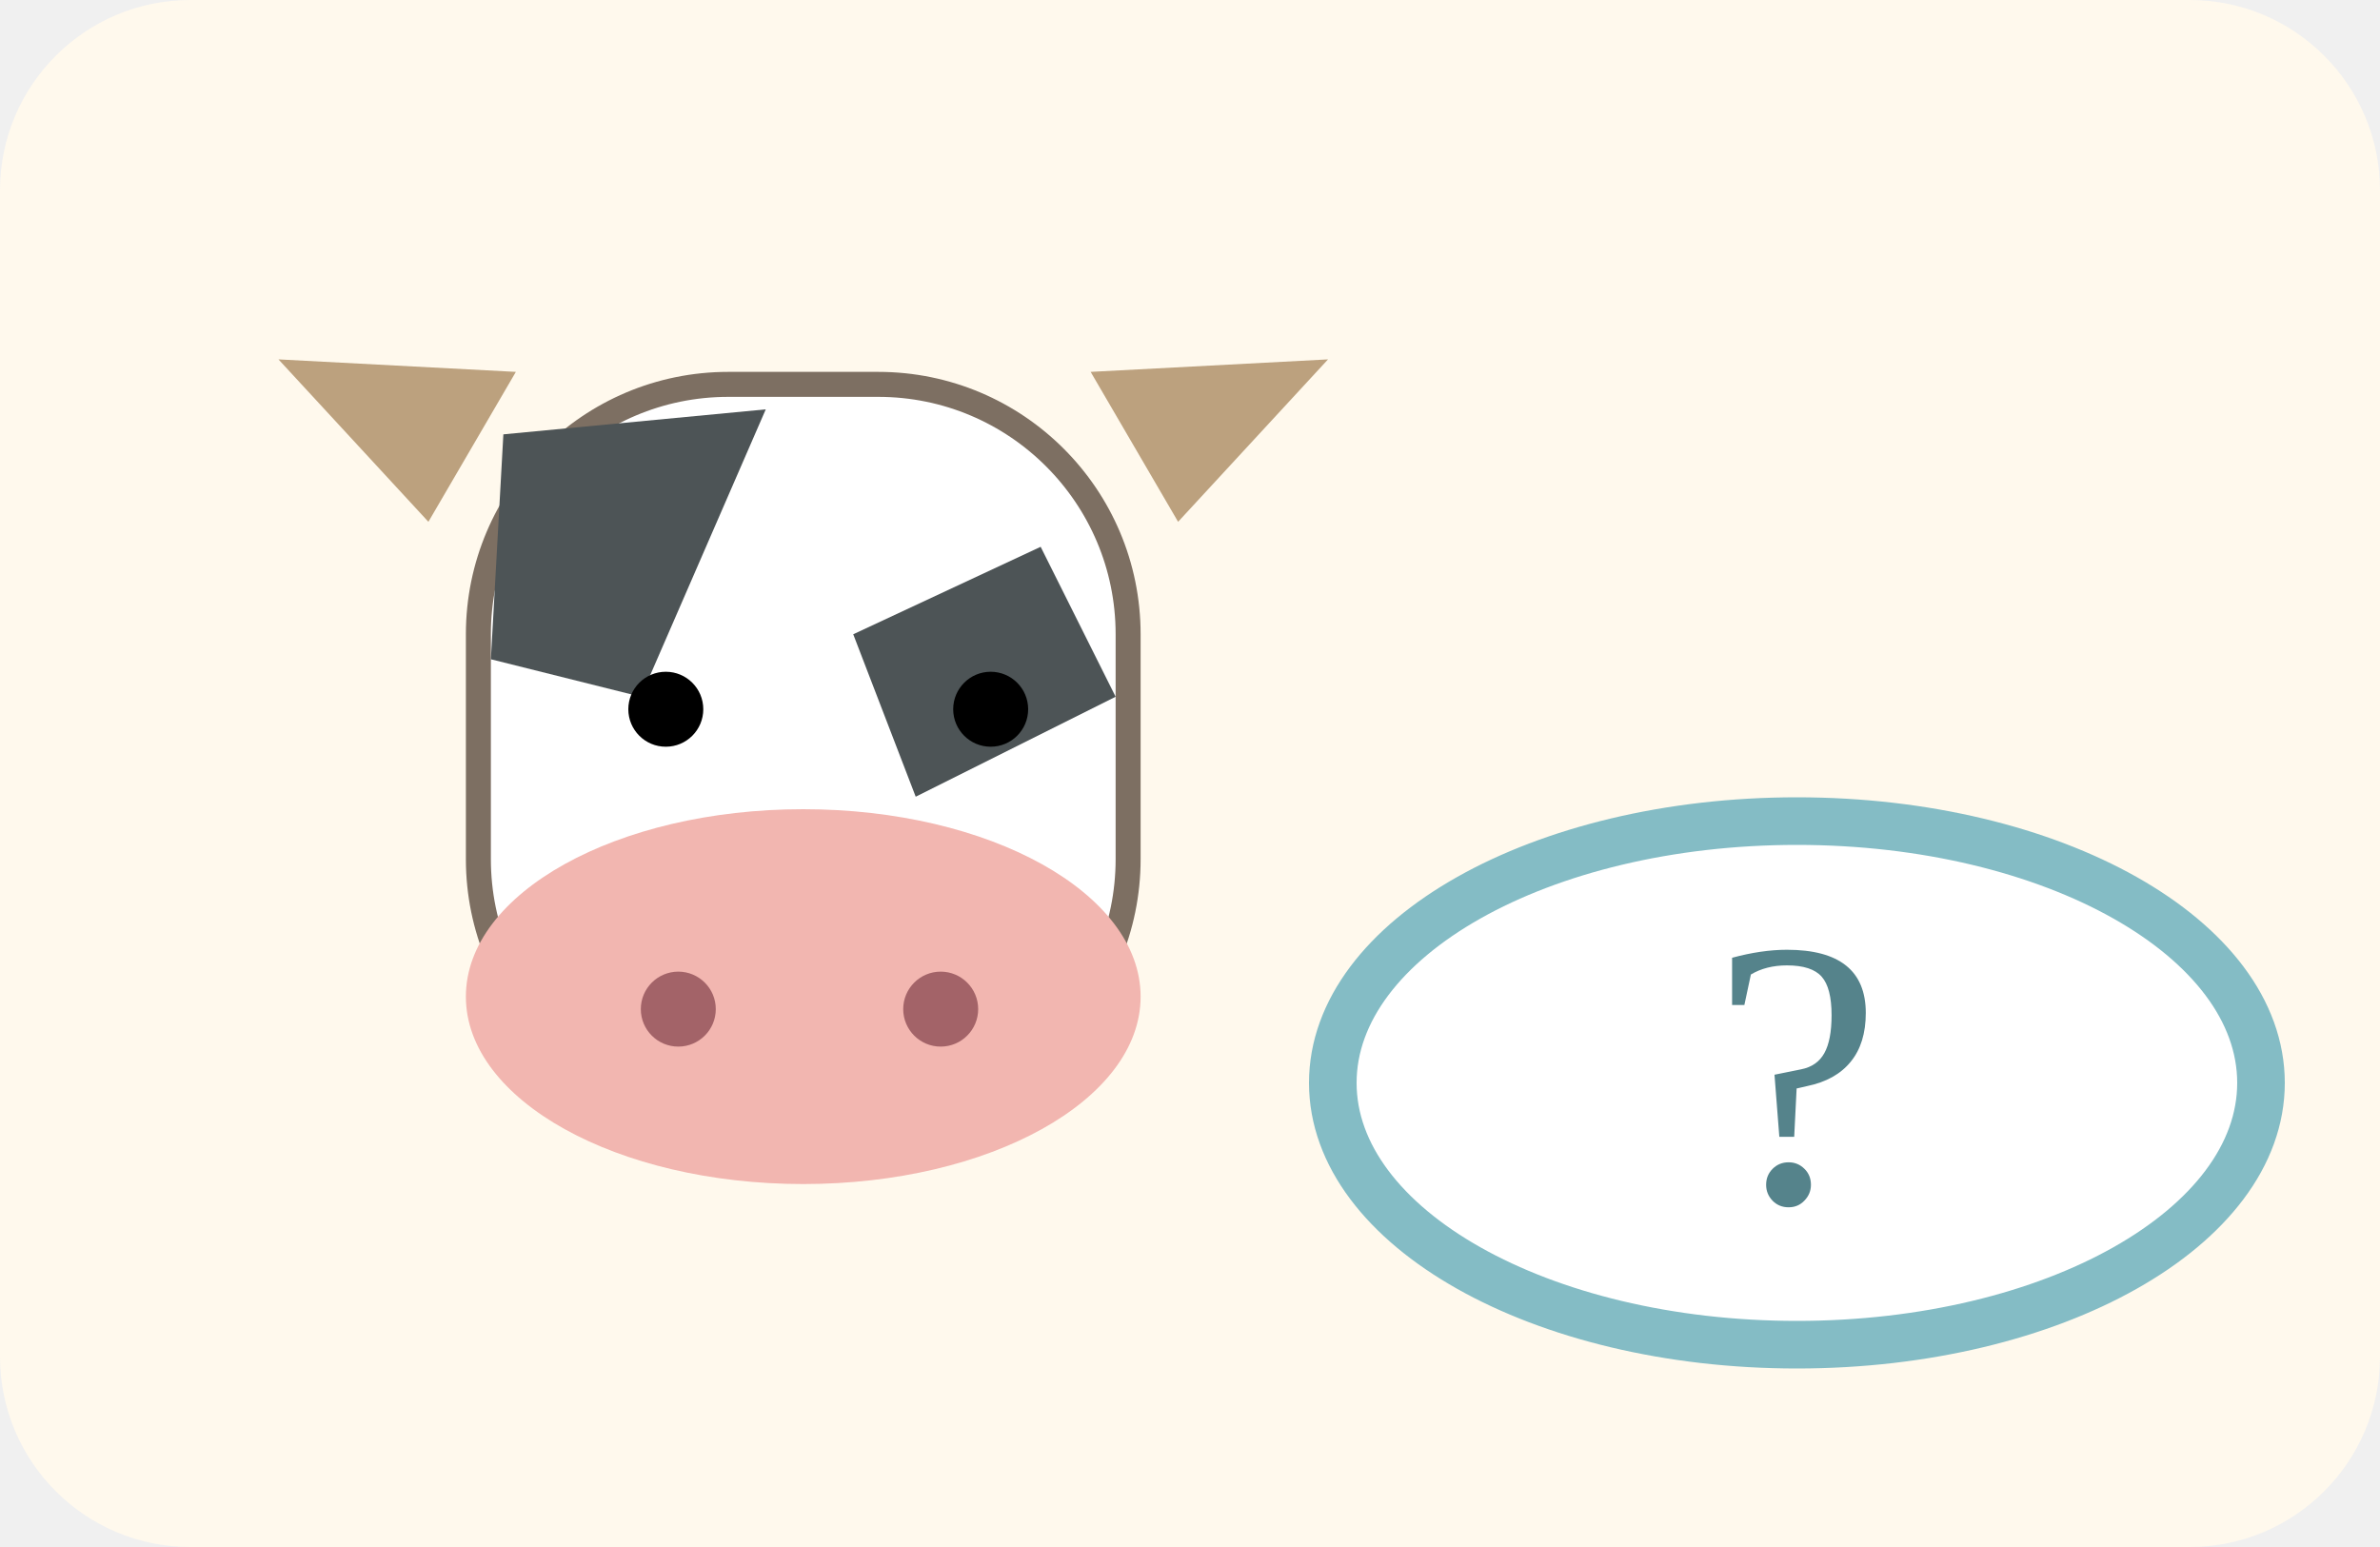
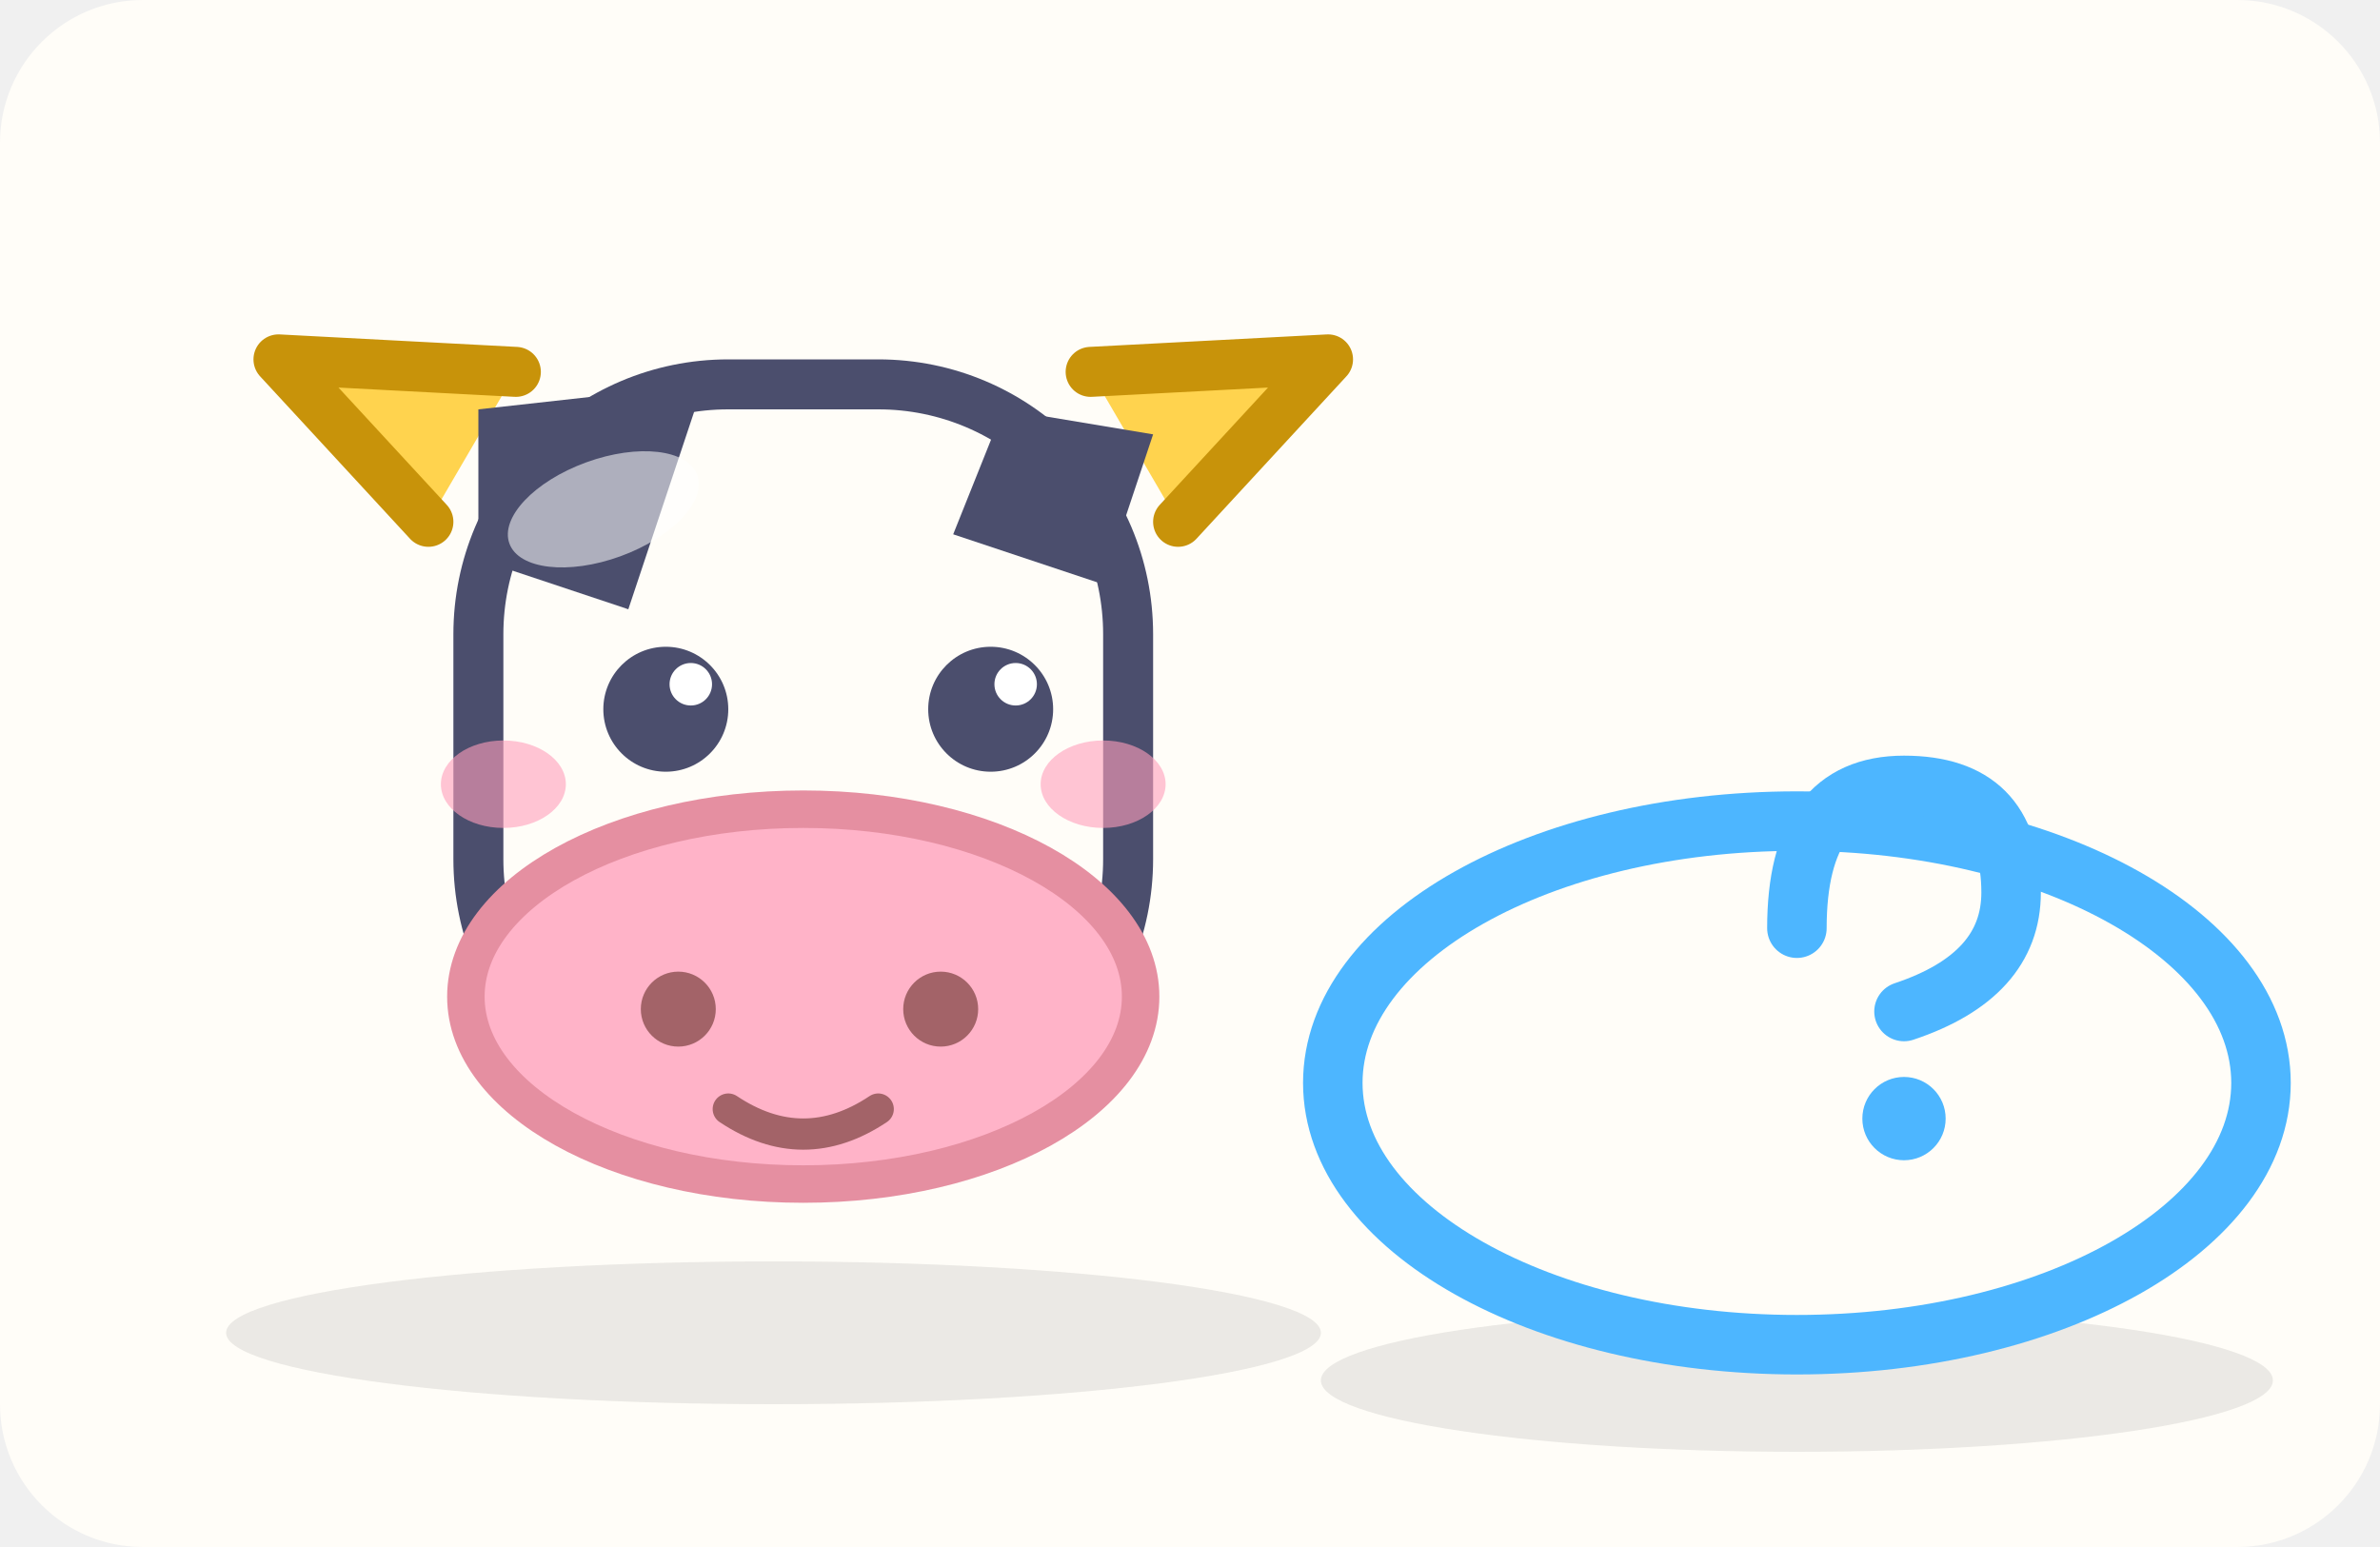
<svg xmlns="http://www.w3.org/2000/svg" viewBox="0 0 200 130">
-   <rect width="200" height="130" rx="16" fill="#fff9ed" />
+   <rect width="200" height="130" rx="12" fill="#fffdf8" />
+   <ellipse cx="65" cy="112" rx="46" ry="6" fill="#000" opacity="0.08" />
+   <ellipse cx="151" cy="116" rx="40" ry="6" fill="#000" opacity="0.08" />
  <g transform="translate(15,5) scale(1.05)">
-     <g stroke-linejoin="round">
-       <path d="M20 37L8 24L27 25M80 37L92 24L73 25" fill="#bca17e" />
-       <rect x="24" y="26" width="52" height="58" rx="20" fill="#fff" stroke="#7d6f62" stroke-width="2" />
-       <path d="M26 30L47 28L37 51L25 48M69 39L75 51L59 59L54 46" fill="#4d5456" />
-       <ellipse cx="50" cy="75" rx="27" ry="15" fill="#f2b6b0" />
-       <circle cx="39" cy="52" r="3" />
-       <circle cx="65" cy="52" r="3" />
+     <g stroke-linejoin="round" stroke-linecap="round">
+       <path d="M20 37L8 24L27 25M80 37L92 24L73 25" fill="#FFD34E" stroke="#c8930a" stroke-width="4" />
+       <rect x="24" y="26" width="52" height="58" rx="20" fill="#fffdf8" stroke="#4B4E6D" stroke-width="4" />
+       <path d="M24 28L42 26L36 44L24 40Z" fill="#4B4E6D" />
+       <path d="M66 28L78 30L74 42L62 38Z" fill="#4B4E6D" />
+       <ellipse cx="50" cy="75" rx="27" ry="15" fill="#FFB3C8" stroke="#e58fa1" stroke-width="3" />
+       <circle cx="39" cy="52" r="5" fill="#4B4E6D" />
+       <circle cx="65" cy="52" r="5" fill="#4B4E6D" />
+       <circle cx="41" cy="50" r="1.7" fill="#fff" />
+       <circle cx="67" cy="50" r="1.7" fill="#fff" />
+       <ellipse cx="26" cy="58" rx="5" ry="3.5" fill="#FF9EBB" opacity="0.6" />
+       <ellipse cx="74" cy="58" rx="5" ry="3.5" fill="#FF9EBB" opacity="0.6" />
+       <ellipse cx="34" cy="36" rx="8" ry="4" fill="#fff" opacity="0.55" transform="rotate(-20 34 36)" />
      <circle cx="40" cy="76" r="3" fill="#a36368" />
      <circle cx="61" cy="76" r="3" fill="#a36368" />
+       <path d="M44 84Q50 88 56 84" fill="none" stroke="#a36368" stroke-width="2.5" />
    </g>
  </g>
-   <ellipse cx="151" cy="91" rx="39" ry="22" fill="#fff" stroke="#84bcc5" stroke-width="4" />
-   <text x="151" y="101" text-anchor="middle" font-size="32" fill="#55838b">?</text>
+   <ellipse cx="151" cy="91" rx="39" ry="22" fill="#fffdf8" stroke="#4DB6FF" stroke-width="5" />
+   <path d="M151 78Q151 66 160 66Q169 66 169 75Q169 82 160 85" fill="none" stroke="#4DB6FF" stroke-width="5" stroke-linecap="round" />
+   <circle cx="160" cy="94" r="3.5" fill="#4DB6FF" />
</svg>
